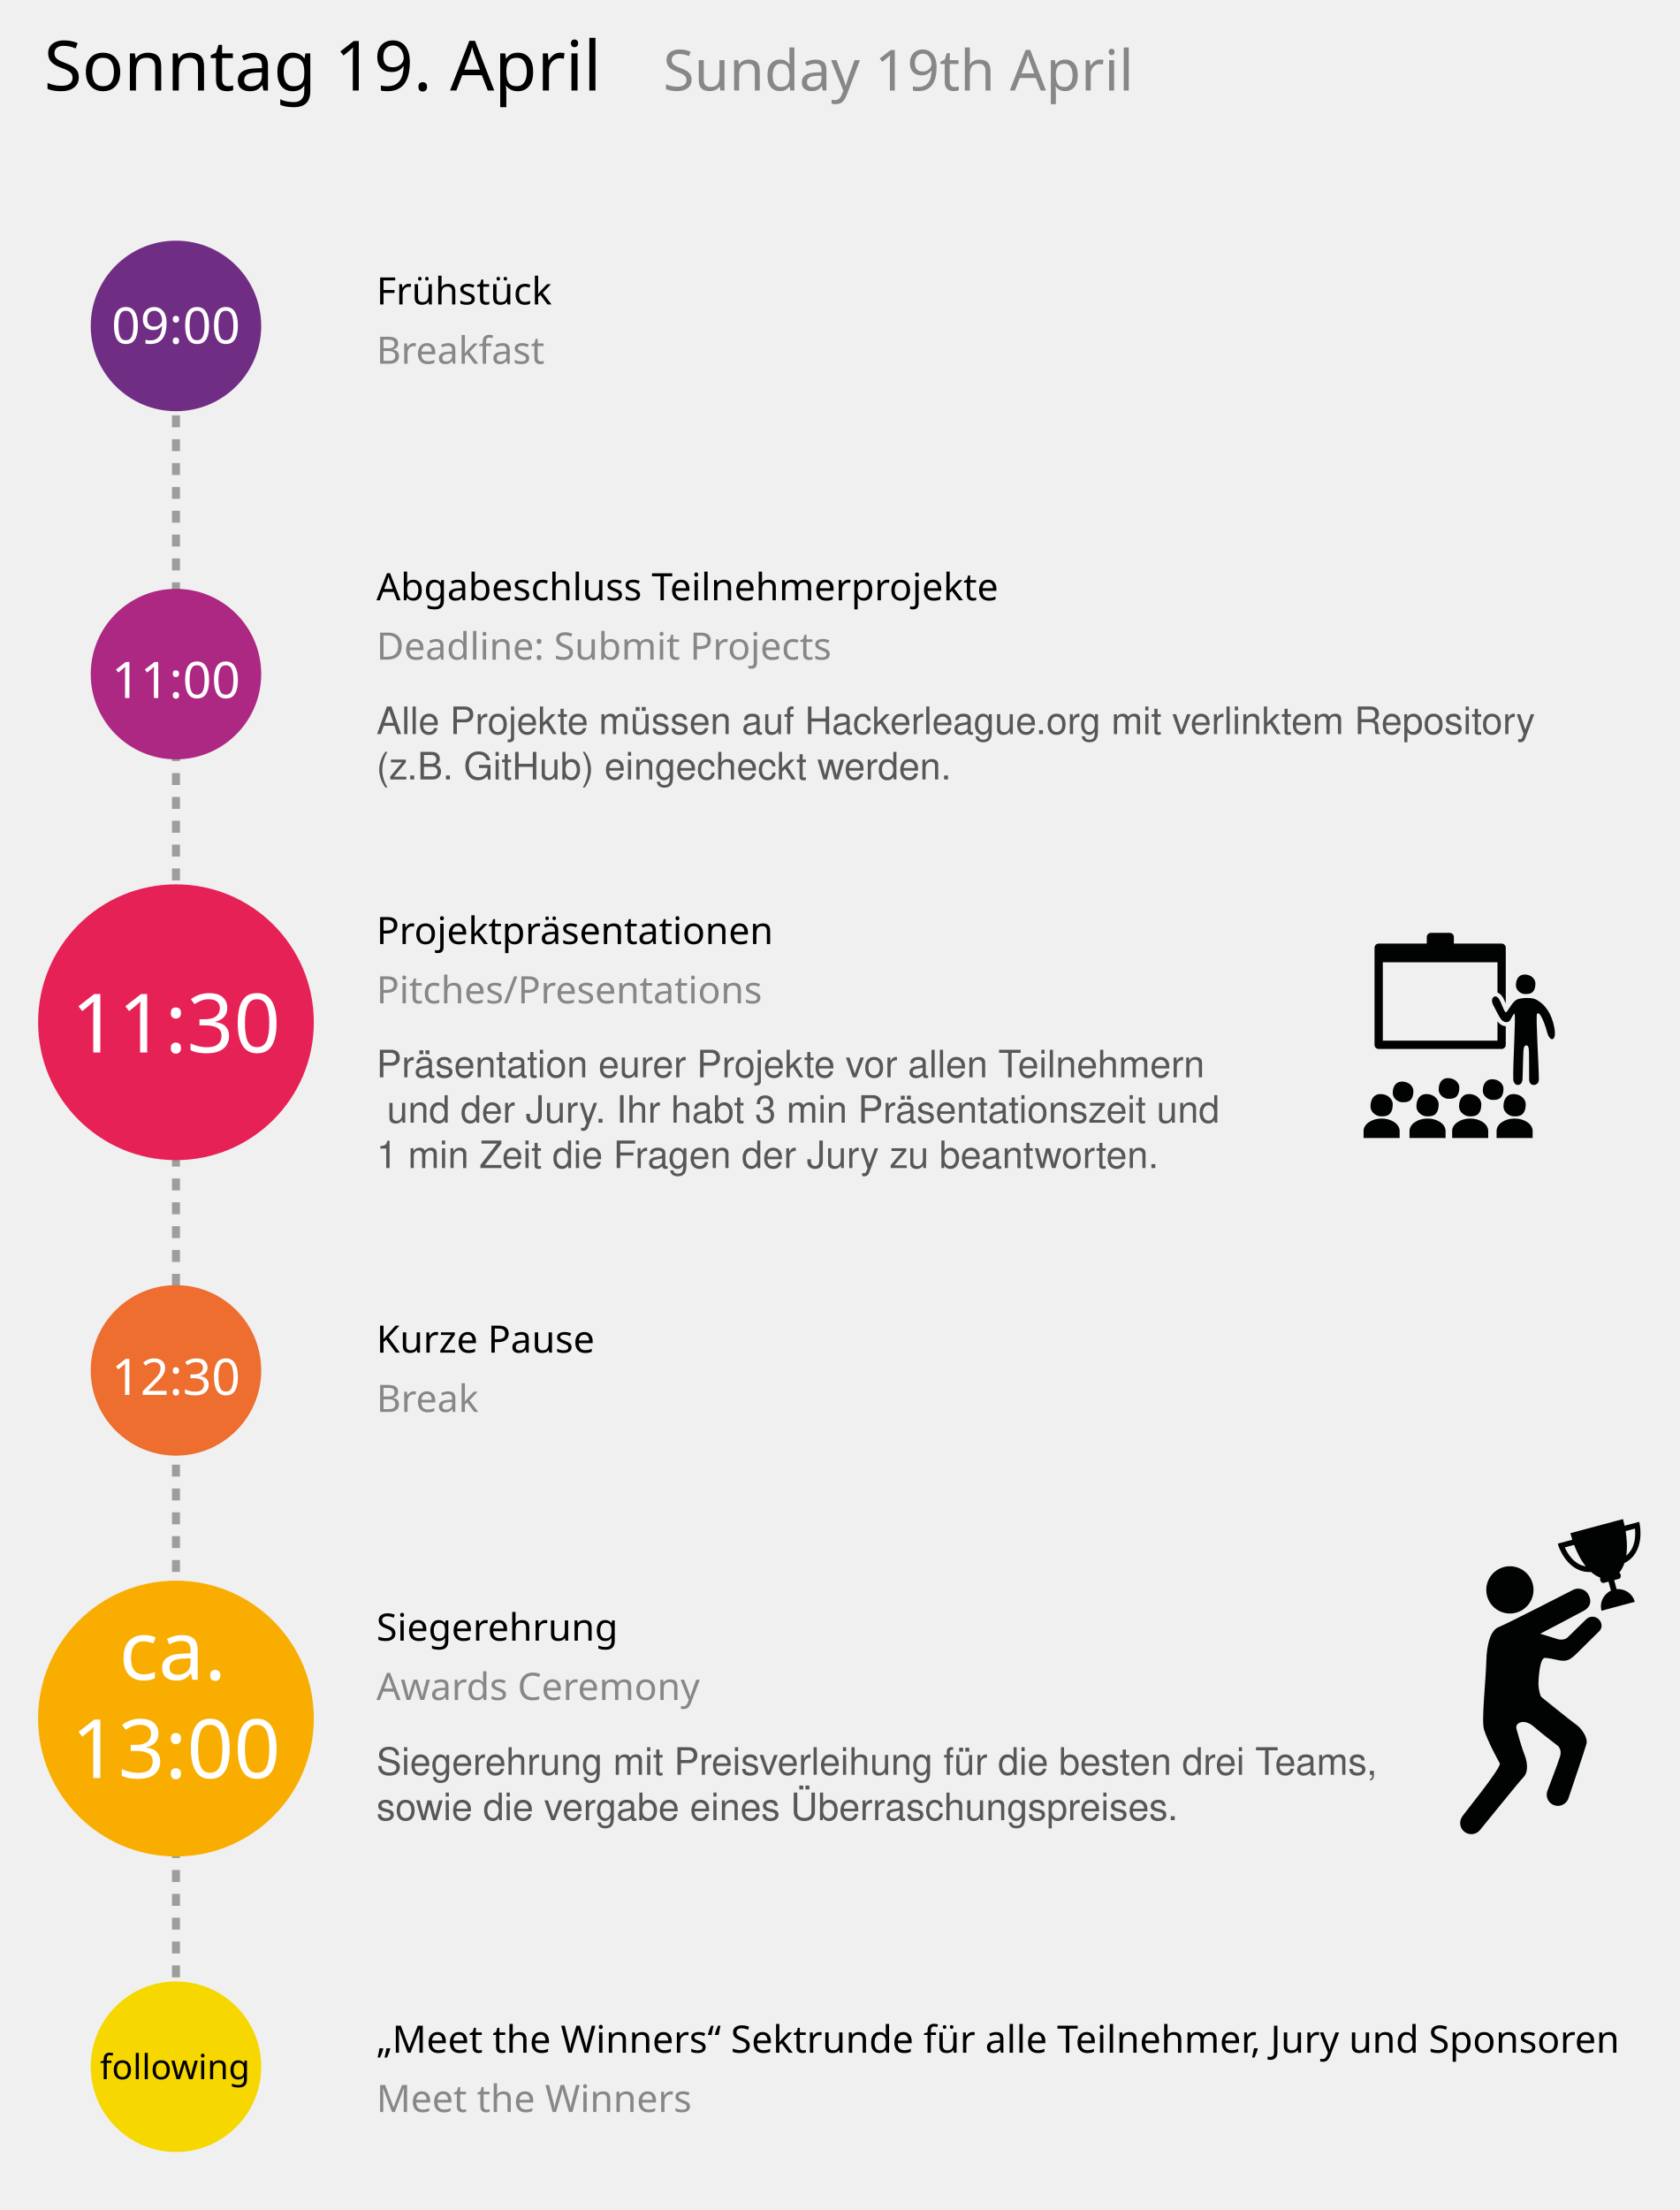
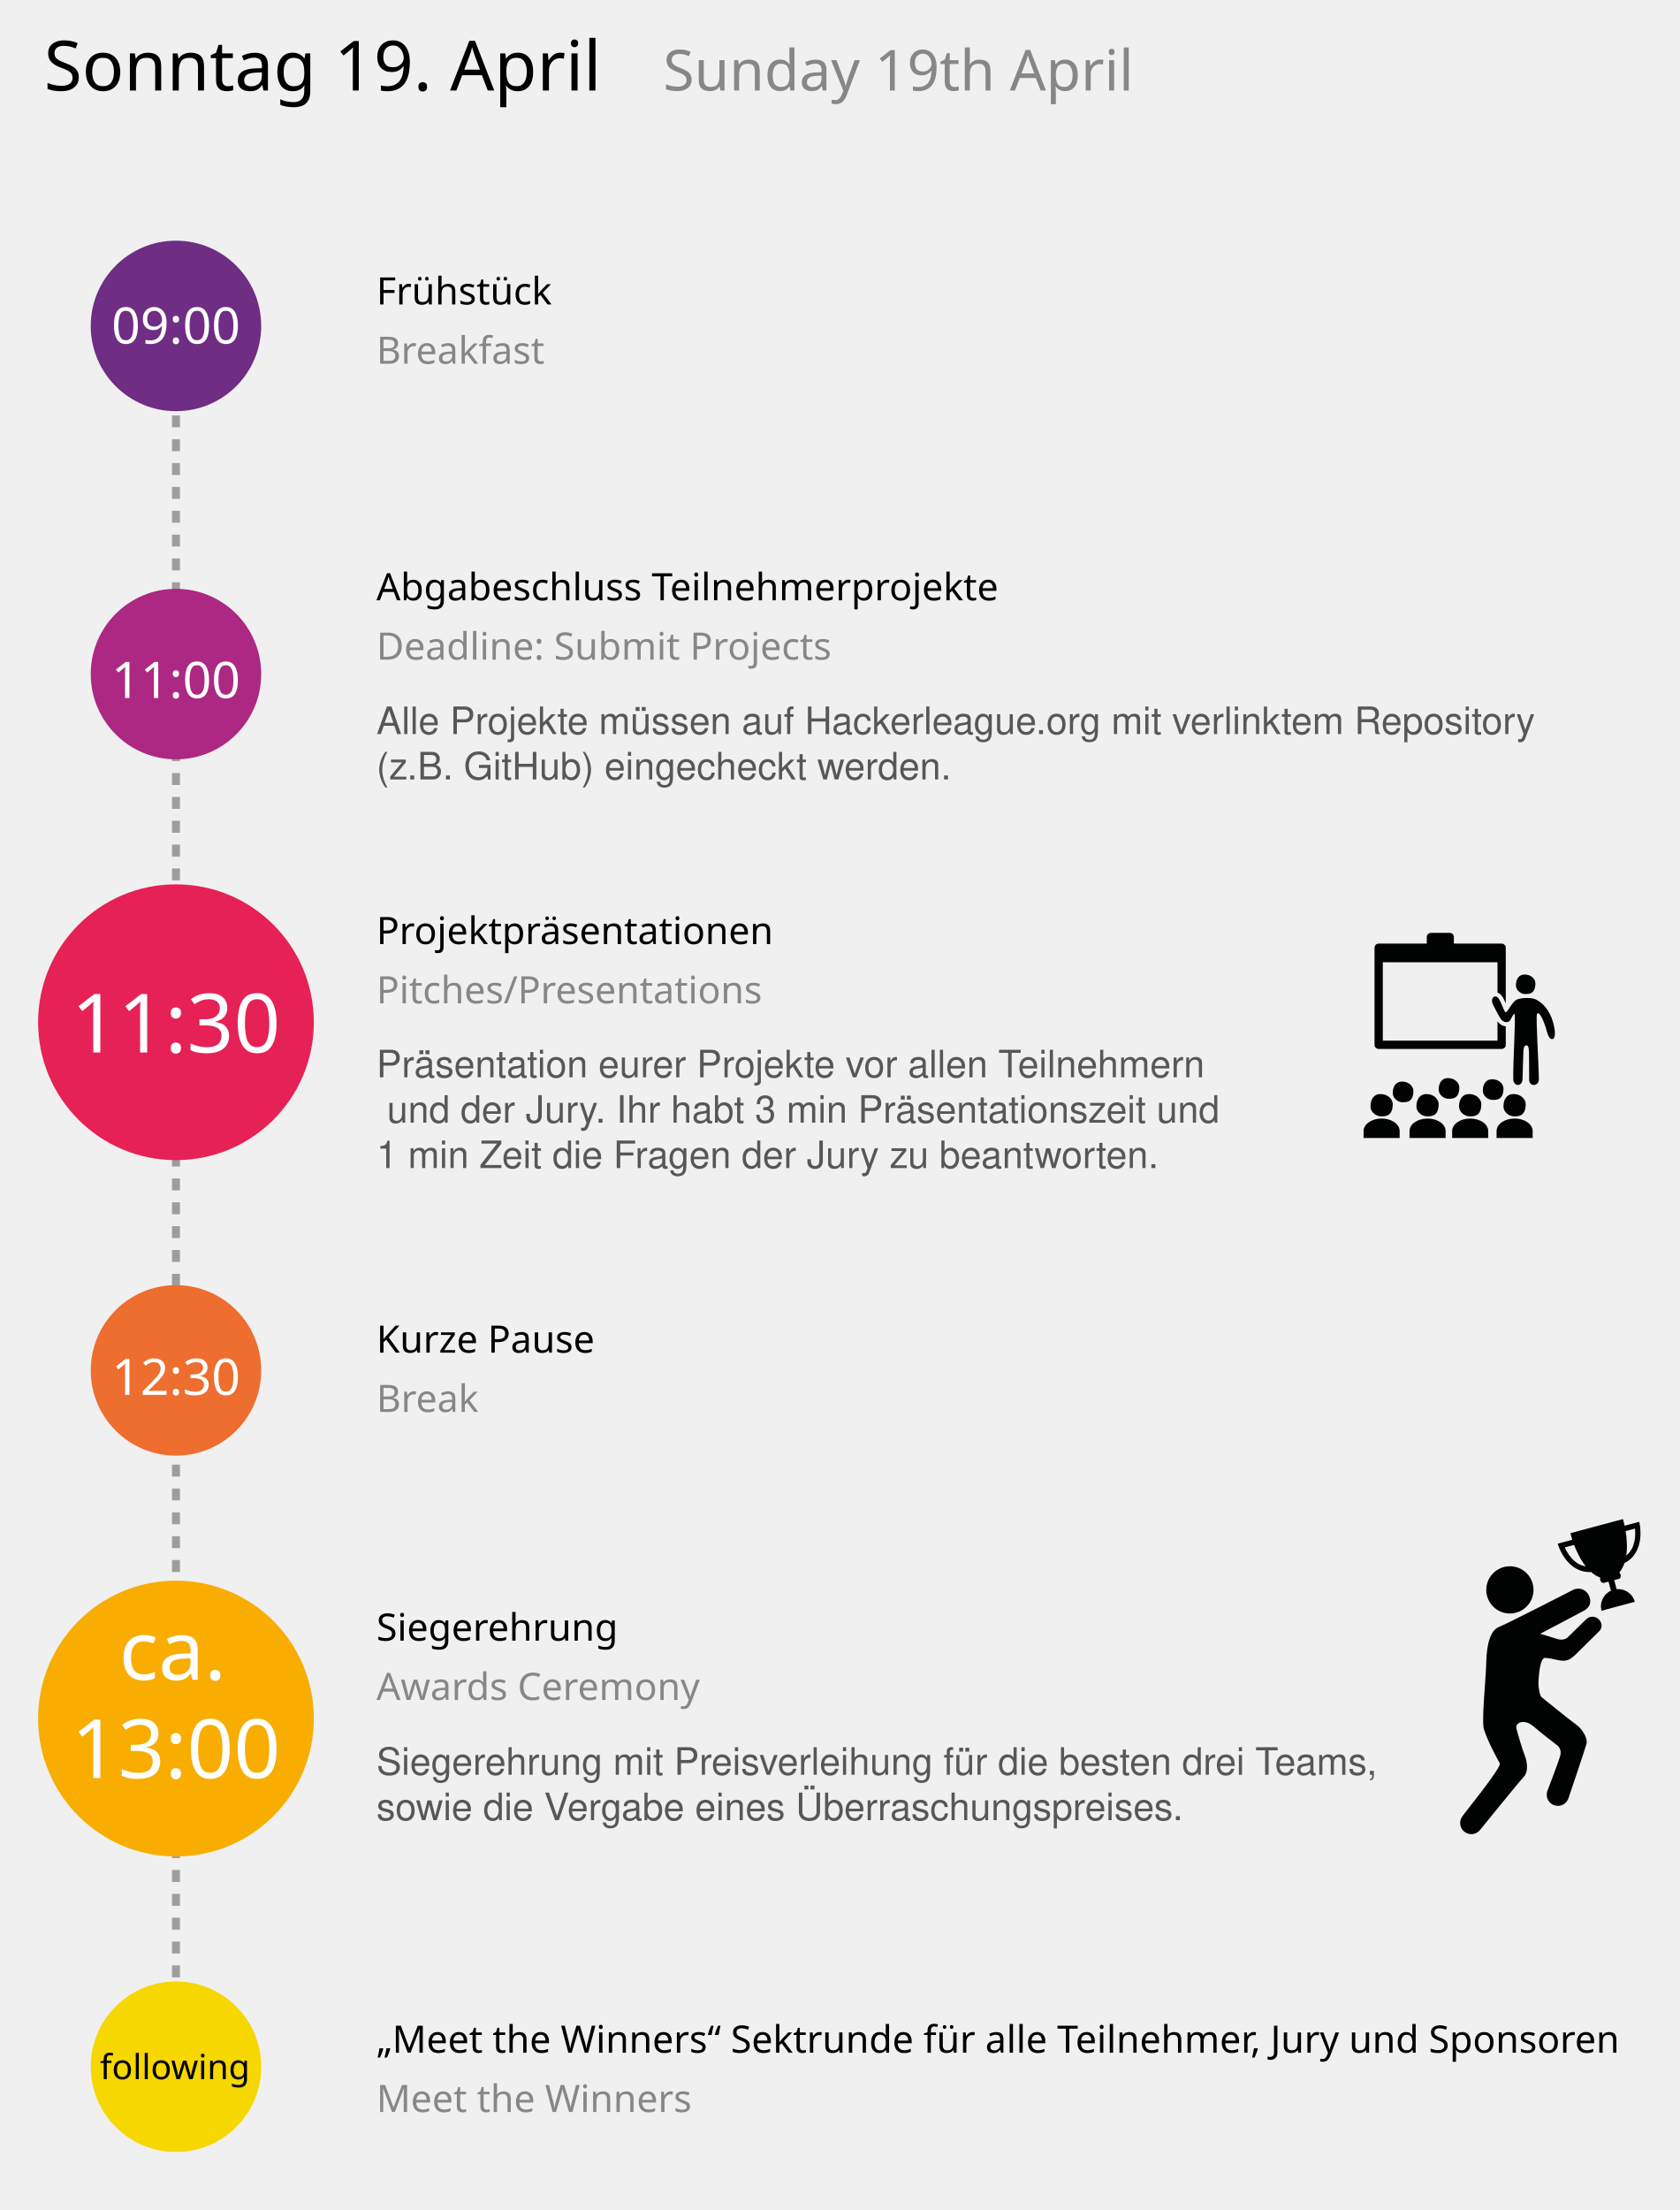
<svg xmlns="http://www.w3.org/2000/svg" version="1.1" id="Ebene_1" x="0px" y="0px" width="841.89px" height="1107.661px" viewBox="0 0 841.89 1107.661" enable-background="new 0 0 841.89 1107.661" xml:space="preserve">
  <g id="Page_2">
    <text transform="matrix(1 0 0 1 22.0654 45.3804)" font-family="'Helvetica-Bold'" font-size="34.743">Sonntag 19. April</text>
    <g>
      <text transform="matrix(1 0 0 1 332.4609 45.3804)" fill="#878787" font-family="'Helvetica-Bold'" font-size="28.426">Sunday 19th April</text>
    </g>
    <text transform="matrix(1 0 0 1 188.7285 367.916)">
      <tspan x="0" y="0" fill="#575756" font-family="'Helvetica'" font-size="18.951">Alle Projekte müssen auf Hackerleague.org mit verlinktem Repository </tspan>
      <tspan x="0" y="22.741" fill="#575756" font-family="'Helvetica'" font-size="18.951">(z.B. GitHub) eingecheckt werden.</tspan>
    </text>
    <text transform="matrix(1 0 0 1 188.7295 539.9604)">
      <tspan x="0" y="0" fill="#575756" font-family="'Helvetica'" font-size="18.951">Präsentation eurer Projekte vor allen Teilnehmern</tspan>
      <tspan x="0" y="22.741" fill="#575756" font-family="'Helvetica'" font-size="18.951"> und der Jury. Ihr habt 3 min Präsentationszeit und </tspan>
      <tspan x="0" y="45.482" fill="#575756" font-family="'Helvetica'" font-size="18.951">1 min Zeit die Fragen der Jury zu beantworten.</tspan>
    </text>
    <text transform="matrix(1 0 0 1 188.7295 889.5273)">
      <tspan x="0" y="0" fill="#575756" font-family="'Helvetica'" font-size="18.951">Siegerehrung mit Preisverleihung für die besten drei Teams, </tspan>
-       <tspan x="0" y="22.741" fill="#575756" font-family="'Helvetica'" font-size="18.951">sowie die vergabe eines Überraschungspreises.</tspan>
+       <tspan x="0" y="22.741" fill="#575756" font-family="'Helvetica'" font-size="18.951">sowie die Vergabe eines Überraschungspreises.</tspan>
    </text>
    <g>
      <g>
        <line fill="none" stroke="#9D9D9C" stroke-width="4" stroke-miterlimit="10" x1="88.221" y1="163.359" x2="88.221" y2="166.359" />
        <line fill="none" stroke="#9D9D9C" stroke-width="4" stroke-miterlimit="10" stroke-dasharray="5.976,5.976" x1="88.221" y1="172.334" x2="88.221" y2="1029.859" />
        <line fill="none" stroke="#9D9D9C" stroke-width="4" stroke-miterlimit="10" x1="88.221" y1="1032.848" x2="88.221" y2="1035.848" />
      </g>
    </g>
    <circle fill="#F8AD00" cx="88.219" cy="861.348" r="69.115" />
    <circle fill="#E62156" cx="88.219" cy="512.354" r="69.115" />
    <circle fill="#AC2882" cx="88.22" cy="337.856" r="42.732" />
    <circle fill="#6F2D83" cx="88.22" cy="163.359" r="42.732" />
    <circle fill="#ED6E2E" cx="88.22" cy="686.851" r="42.732" />
    <path fill="#F6D700" d="M130.952,1035.848c0-23.603-19.133-42.735-42.731-42.735c-23.603,0-42.733,19.133-42.733,42.735   c0,23.599,19.131,42.731,42.733,42.731C111.819,1078.579,130.952,1059.446,130.952,1035.848z" />
    <text transform="matrix(1 0 0 1 55.9072 172.1841)" fill="#FFFFFF" font-family="'Helvetica-Bold'" font-size="25.268">09:00</text>
    <g>
      <text transform="matrix(1 0 0 1 55.9072 349.8398)" fill="#FFFFFF" font-family="'Helvetica-Bold'" font-size="25.268">11:00</text>
    </g>
    <text transform="matrix(1 0 0 1 55.9072 699.1289)" fill="#FFFFFF" font-family="'Helvetica-Bold'" font-size="25.268">12:30</text>
    <text transform="matrix(1 0 0 1 59.6797 841.9102)">
      <tspan x="0" y="0" fill="#FFFFFF" font-family="'Helvetica-Bold'" font-size="41.06">ca. </tspan>
      <tspan x="-23.968" y="49.272" fill="#FFFFFF" font-family="'Helvetica-Bold'" font-size="41.06">13:00</tspan>
    </text>
    <text transform="matrix(1 0 0 1 50.1094 1042.102)" font-family="'Helvetica-Bold'" font-size="17.372">following</text>
    <text transform="matrix(1 0 0 1 35.7119 527.5117)" fill="#FFFFFF" font-family="'Helvetica-Bold'" font-size="41.06">11:30</text>
    <text transform="matrix(1 0 0 1 188.7285 182.3101)" fill="#878787" font-family="'Helvetica-Bold'" font-size="18.951">Breakfast</text>
    <text transform="matrix(1 0 0 1 188.7285 152.584)" font-family="'Helvetica-Bold'" font-size="18.951">Frühstück</text>
    <g>
      <text transform="matrix(1 0 0 1 188.7285 330.6104)" fill="#878787" font-family="'Helvetica-Bold'" font-size="18.951">Deadline: Submit Projects</text>
    </g>
    <text transform="matrix(1 0 0 1 188.7285 300.8838)" font-family="'Helvetica-Bold'" font-size="18.951">Abgabeschluss Teilnehmerprojekte</text>
    <g>
      <text transform="matrix(1 0 0 1 188.7285 852.0371)" fill="#878787" font-family="'Helvetica-Bold'" font-size="18.951">Awards Ceremony</text>
    </g>
    <text transform="matrix(1 0 0 1 188.7285 822.3105)" font-family="'Helvetica-Bold'" font-size="18.951">Siegerehrung</text>
    <g>
      <text transform="matrix(1 0 0 1 188.7285 707.6758)" fill="#878787" font-family="'Helvetica-Bold'" font-size="18.951">Break</text>
    </g>
    <text transform="matrix(1 0 0 1 188.7285 677.9492)" font-family="'Helvetica-Bold'" font-size="18.951">Kurze Pause</text>
    <g>
      <text transform="matrix(1 0 0 1 188.7285 1058.543)" fill="#878787" font-family="'Helvetica-Bold'" font-size="18.951">Meet the Winners</text>
    </g>
    <text transform="matrix(1 0 0 1 188.7285 1028.816)" font-family="'Helvetica-Bold'" font-size="18.951">„Meet the Winners“ Sektrunde für alle Teilnehmer, Jury und Sponsoren</text>
    <g>
      <text transform="matrix(1 0 0 1 188.7295 502.8789)" fill="#878787" font-family="'Helvetica-Bold'" font-size="18.951">Pitches/Presentations</text>
    </g>
    <text transform="matrix(1 0 0 1 188.7285 473.1523)" font-family="'Helvetica-Bold'" font-size="18.951">Projektpräsentationen</text>
    <g>
      <path fill="#010202" d="M775.521,516.999c0.444,1.909,1.653,4.091,2.745,3.829c1.773-0.43,1.287-4.221,1.002-5.746    c-1.266-6.768-4.42-11.67-9.277-14.167c-2.066-1.061-7.311-0.864-9.346,0c-2.812,1.194-4.962,7.025-5.833,6.396    c-0.684-0.49-1.467-2.852-2.532-5.202c-0.639-1.415-1.816-3.279-3.195-2.563c-1.376,0.717-1.246,2.664-0.527,4.041    c0,0,2.362,4.711,3.55,6.639c1.746,2.832,4.311,2.35,5.022,1.092c0.465-0.819,1.903-3.745,2.18-3.162    c0.701,1.478-0.868,24.948-0.633,32.773c0.047,1.552,0.977,2.856,2.25,2.856c1.554,0,2.324-1.353,2.39-2.904    c0.565-13.662-0.073-16.915,1.898-16.915c1.874,0,1.229,3.234,1.428,17.149c0.023,1.546,0.79,2.67,2.332,2.67    c0.009,0,0.017,0,0.023,0c1.553-0.013,2.522-1.257,2.517-2.81c-0.023-6.771-1.651-31.721-0.924-32.808    C771.975,506.09,774.911,514.356,775.521,516.999z" />
      <path fill="#010202" d="M750.76,511.929v9.659h-57.488v-39.307h57.488v15.211c1.323,0.432,2.472,1.683,3.411,3.762    c0.267,0.584,0.512,1.163,0.743,1.723v-22.774v-5.196c0-1.146-0.929-2.076-2.075-2.076h-23.945v-3.291    c0-1.149-0.93-2.079-2.075-2.079h-9.431c-1.146,0-2.078,0.93-2.078,2.079v3.291h-24.117c-1.146,0-2.075,0.93-2.075,2.076v5.196    v43.463c0,1.146,0.93,2.076,2.075,2.076h61.646c1.146,0,2.075-0.93,2.075-2.076v-9.296    C753.343,514.269,751.868,513.405,750.76,511.929z" />
      <path fill="#010202" d="M769.773,492.83c0-1.952-1.956-4.397-5.376-4.397c-2.972,0-4.398,2.403-4.398,5.376    c0,2.932,2.935,4.398,4.398,4.398C765.862,498.208,769.773,498.697,769.773,492.83z" />
      <path fill="#010202" d="M698.25,553.367c0-2.231-2.235-5.023-6.14-5.023c-3.393,0-5.019,2.744-5.019,6.139    c0,3.35,3.345,5.021,5.019,5.021S698.25,560.061,698.25,553.367z" />
      <path fill="#010202" d="M721.278,553.367c0-2.231-2.231-5.023-6.138-5.023c-3.39,0-5.017,2.744-5.017,6.139    c0,3.35,3.345,5.021,5.017,5.021C716.815,559.504,721.278,560.061,721.278,553.367z" />
      <path fill="#010202" d="M742.653,553.367c0-2.231-2.232-5.023-6.137-5.023c-3.393,0-5.02,2.744-5.02,6.139    c0,3.35,3.346,5.021,5.02,5.021C738.188,559.504,742.653,560.061,742.653,553.367z" />
      <path fill="#010202" d="M708.602,546.745c0-2.073-2.07-4.661-5.694-4.661c-3.147,0-4.656,2.545-4.656,5.694    c0,3.107,3.106,4.659,4.656,4.659C704.459,552.438,708.602,552.957,708.602,546.745z" />
      <path fill="#010202" d="M731.632,545.008c0-2.07-2.07-4.662-5.694-4.662c-3.147,0-4.659,2.547-4.659,5.695    c0,3.105,3.105,4.661,4.659,4.661C727.489,550.702,731.632,551.219,731.632,545.008z" />
      <path fill="#010202" d="M753.767,545.572c0-2.067-2.072-4.657-5.693-4.657c-3.148,0-4.658,2.546-4.658,5.69    c0,3.111,3.104,4.662,4.658,4.662C749.623,551.268,753.767,551.788,753.767,545.572z" />
      <path fill="#010202" d="M764.923,553.367c0-2.231-2.232-5.023-6.138-5.023c-3.39,0-5.021,2.744-5.021,6.139    c0,3.35,3.347,5.021,5.021,5.021S764.923,560.061,764.923,553.367z" />
      <path fill="#010202" d="M701.711,566.867c0-3.452-4.047-6.253-9.041-6.253c-4.993,0-9.042,2.801-9.042,6.253v3.504h18.086v-3.504    H701.711z" />
      <path fill="#010202" d="M724.742,566.867c0-3.452-4.047-6.253-9.04-6.253c-4.996,0-9.046,2.801-9.046,6.253v3.504h18.086V566.867z    " />
      <path fill="#010202" d="M746.117,566.867c0-3.452-4.05-6.253-9.044-6.253c-4.992,0-9.04,2.801-9.04,6.253v3.504h18.084V566.867z" />
      <path fill="#010202" d="M768.389,566.867c0-3.452-4.05-6.253-9.044-6.253c-4.995,0-9.042,2.801-9.042,6.253v3.504h18.086V566.867z    " />
    </g>
    <g>
      <path fill="#010202" d="M814.498,764.701c-0.438-2.049-0.836-3.331-0.836-3.331l-26.332,7.056c0,0,0.296,1.311,0.94,3.302    l-7.293,1.954l0.438,1.364c0.044,0.139,4.508,13.528,16.287,12.844c1.115,0.982,2.337,1.823,3.663,2.444l0.025-0.008    c0.3,0.17,0.617,0.316,0.941,0.446c-0.143,0.362-0.181,0.799-0.062,1.246c0.253,0.938,1.063,1.536,1.813,1.335l2.344-0.627    l1.216,4.53c-3.741,1.728-5.825,5.929-4.723,10.048l16.678-4.468c-1.104-4.118-5.006-6.717-9.114-6.34l-1.213-4.531l2.346-0.628    c0.755-0.2,1.158-1.126,0.906-2.066c-0.117-0.445-0.372-0.808-0.679-1.052c0.216-0.272,0.416-0.556,0.584-0.85l0.029-0.006    c0.843-1.203,1.476-2.54,1.954-3.95c10.544-5.299,7.716-19.127,7.684-19.269l-0.304-1.4L814.498,764.701z M784.511,775.562    l4.667-1.249c1.24,3.287,3.152,7.384,5.854,10.761C788.9,784.099,785.683,778.26,784.511,775.562z M815.318,779.639    c0.649-4.275,0.258-8.779-0.313-12.248l4.669-1.249C820.01,769.063,820.143,775.728,815.318,779.639z" />
      <path fill="#010202" d="M756.98,785.015c6.542,0,11.845,5.303,11.845,11.845c0,6.539-5.303,11.841-11.845,11.841    c-6.539,0-11.841-5.302-11.841-11.841C745.14,790.317,750.441,785.015,756.98,785.015z" />
      <path fill="#010202" d="M774.67,830.942c4.21,0.301,6.313,1.428,9.246,1.428c2.927,0,4.731-1.804,7.665-4.734    c2.93-2.93,10.336-10.209,10.336-10.209c1.571-1.771,1.285-4.208-0.426-5.876c-1.764-1.715-4.584-1.68-6.301,0.081l-0.003-0.003    c0,0-7.892,7.667-9.245,9.018c-1.352,1.354-3.815,1.271-4.966,0.9c-3.424-1.1-8.786-2.705-8.786-2.705s18.26-9.546,21.868-11.537    c3.604-1.988,3.839-5.003,2.429-7.839c-1.441-2.892-4.953-4.065-7.844-2.627v0.018c0,0-33.136,17.027-37.193,18.605    c-4.059,1.579-6.087,8.118-6.313,17.584c-0.226,9.468-2.499,29.429-1.126,33.816c1.811,5.804,6.763,14.881,7.89,16.909    c1.129,2.027-18.663,26.08-18.941,26.863c-1.582,2.449-1.055,5.74,1.305,7.526c2.452,1.85,5.921,1.382,7.802-1.027    c0.049,0,19.453-24.096,21.596-26.239c3.091-3.091,1.767-8.701,0.639-11.407c-1.125-2.702-3.65-11.445-4.057-13.074    c-0.752-3.007,3.859-5.185,8.582-1.127c4.718,4.058,12.152,9.696,12.152,9.696s2.254,1.804,1.134,5.411    c-1.12,3.604-6.479,17.602-6.479,17.602c-0.811,2.945,0.875,6.015,3.817,6.882c2.979,0.877,6.099-0.824,6.976-3.804l-0.011-0.003    c0.427-1.256,8.341-24.58,8.997-27.214c0.676-2.705-2.256-7.443-5.185-9.47c-2.931-2.027-16.457-13.076-17.359-13.753    c-0.902-0.676-1.579-4.96-1.579-6.538C771.29,842.516,771.728,830.732,774.67,830.942z" />
    </g>
  </g>
</svg>
